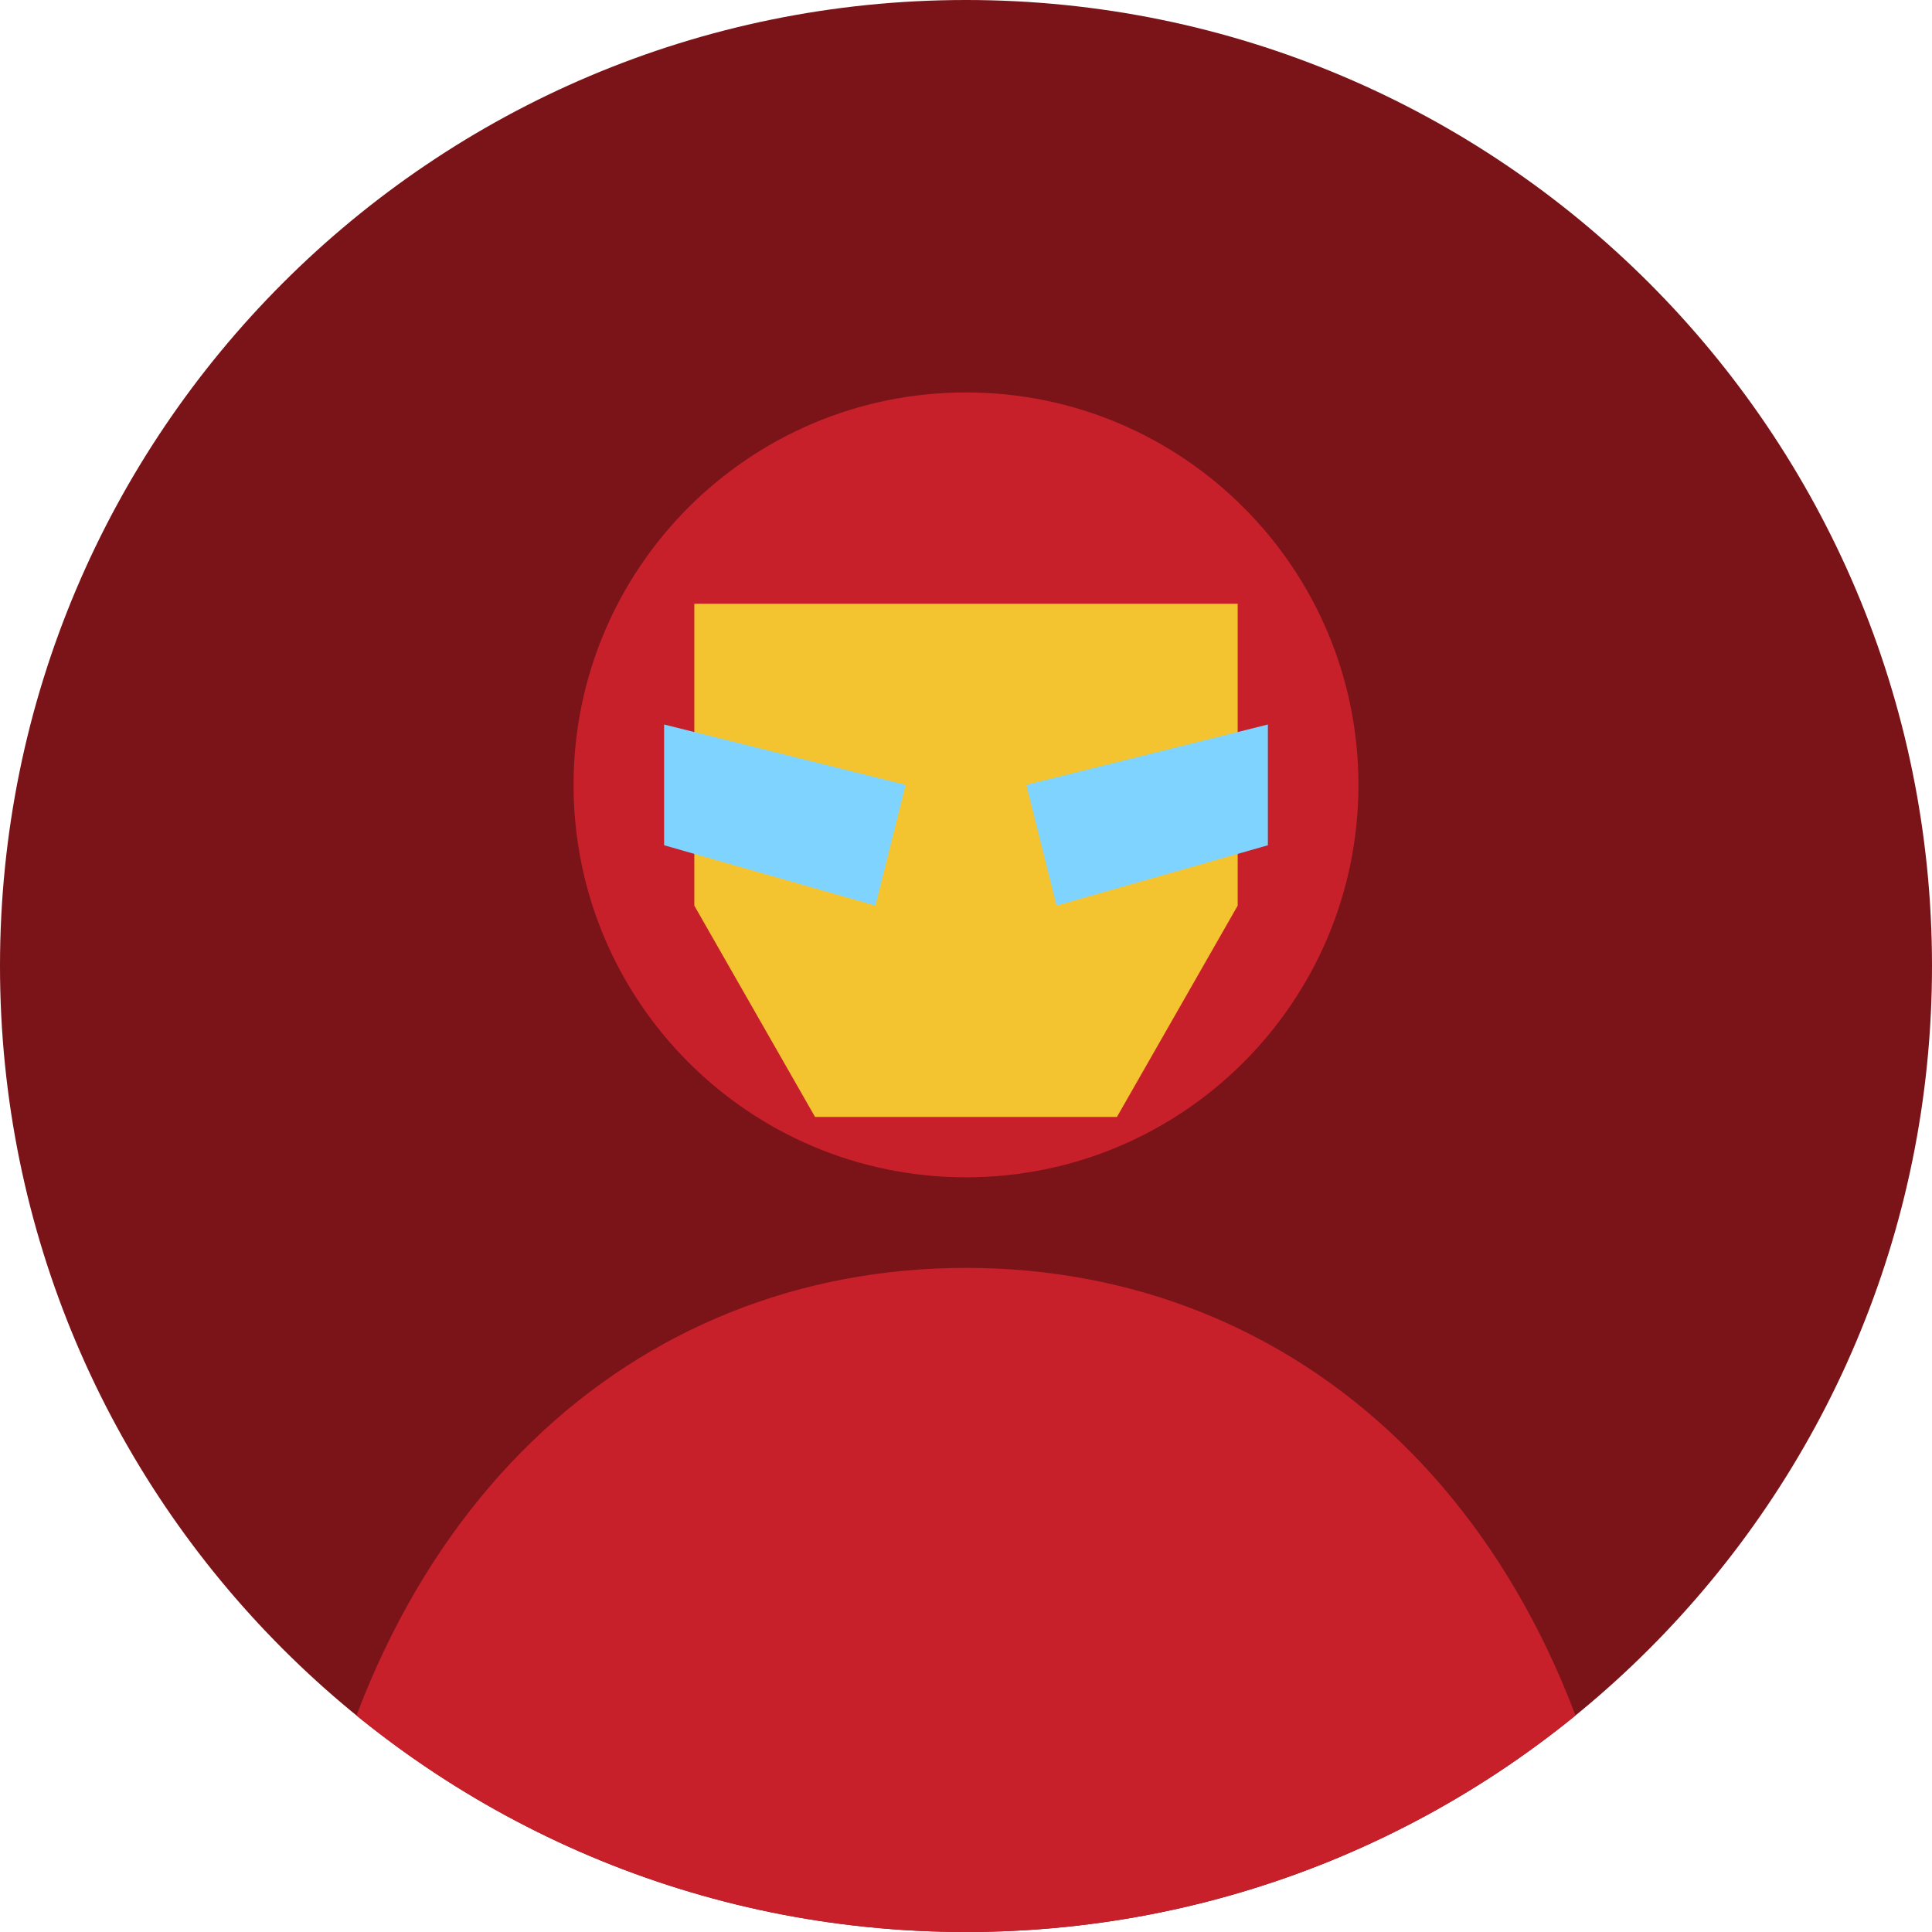
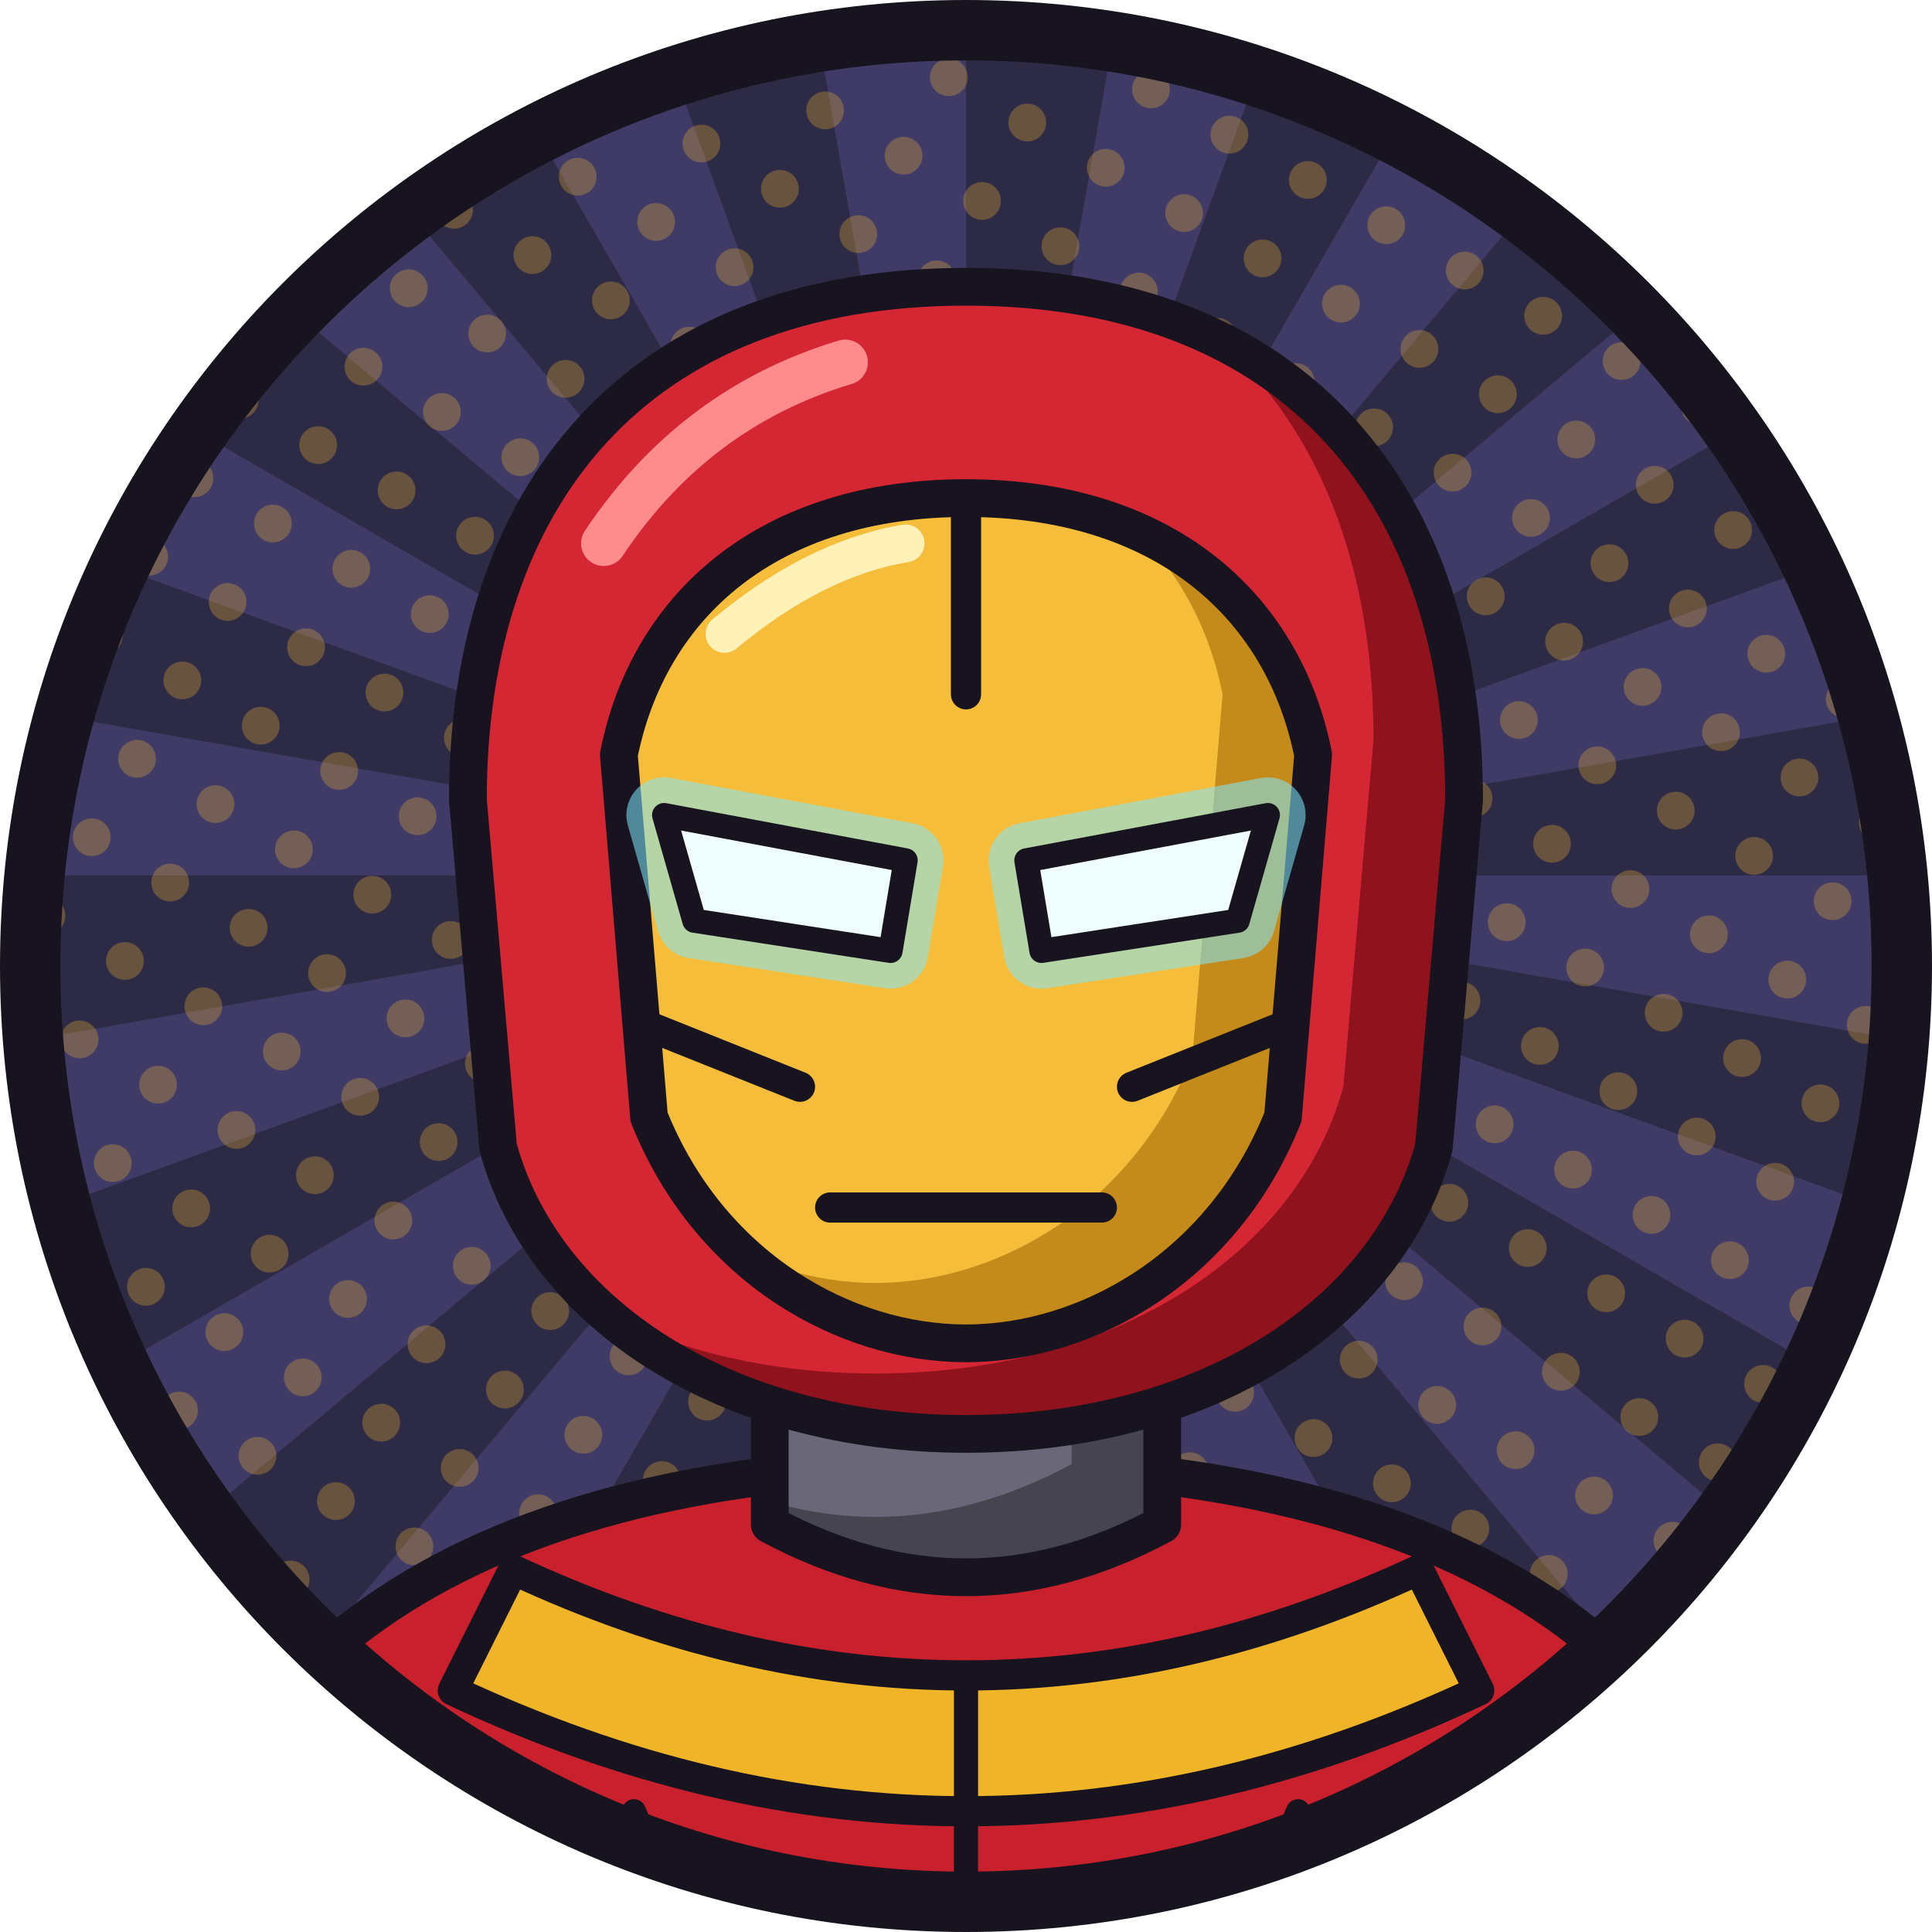
- <svg xmlns="http://www.w3.org/2000/svg" viewBox="0 0 64 64">
-   <circle cx="32" cy="32" r="32" fill="#7a1418" />
-   <g clip-path="url(#c)">
-     <circle cx="32" cy="26" r="13" fill="#c8202a" />
-     <path d="M10 64c2-14 11-22 22-22s20 8 22 22z" fill="#c8202a" />
-     <path d="M23 20h18v10l-4 7h-10l-4-7z" fill="#f4c430" />
-     <path d="M22 24l8 2-1 4-7-2z M42 24l-8 2 1 4 7-2z" fill="#7fd4ff" />
-   </g>
+ <svg xmlns="http://www.w3.org/2000/svg" viewBox="0 0 128 128">
  <defs>
-     <clipPath id="c">
-       <circle cx="32" cy="32" r="32" />
+     <clipPath id="iron-man-clip">
+       <circle cx="64" cy="64" r="62" />
+     </clipPath>
+     <pattern id="iron-man-dots" width="6" height="6" patternUnits="userSpaceOnUse" patternTransform="rotate(30)">
+       <circle cx="3" cy="3" r="1.25" fill="#f2b632" fill-opacity="0.3" />
+     </pattern>
+     <path id="iron-man-torso" d="M10 134C12 108 34 97 64 97C94 97 116 108 118 134Z" />
+     <clipPath id="iron-man-torso-c">
+       <use href="#iron-man-torso" />
+     </clipPath>
+     <path id="iron-man-neck" d="M51 74V101Q64 108 77 101V74Z" />
+     <clipPath id="iron-man-neck-c">
+       <use href="#iron-man-neck" />
+     </clipPath>
+     <path id="iron-man-helmet" d="M64 19C86 19 97 33 97 53L95 76C92 87 80 95 64 95C48 95 36 87 33 76L31 53C31 33 42 19 64 19Z" />
+     <clipPath id="iron-man-helmet-c">
+       <use href="#iron-man-helmet" />
+     </clipPath>
+     <path id="iron-man-plate" d="M64 33C77 33 85 40 87 50L85 74C81 84 72 89 64 89C56 89 47 84 43 74L41 50C43 40 51 33 64 33Z" />
+     <clipPath id="iron-man-plate-c">
+       <use href="#iron-man-plate" />
    </clipPath>
  </defs>
+   <g clip-path="url(#iron-man-clip)">
+     <rect width="128" height="128" fill="#2d2a45" />
+     <path d="M64 58L184 58L182.2 78.8ZM64 58L176.8 99L167.9 118ZM64 58L155.9 135.1L141.1 149.9ZM64 58L124 161.9L105 170.8ZM64 58L84.8 176.2L64 178ZM64 58L43.2 176.2L23 170.8ZM64 58L4 161.9L-13.1 149.9ZM64 58L-27.9 135.1L-39.9 118ZM64 58L-48.8 99L-54.2 78.8ZM64 58L-56 58L-54.2 37.2ZM64 58L-48.8 17L-39.9 -2ZM64 58L-27.9 -19.1L-13.1 -33.9ZM64 58L4 -45.9L23 -54.8ZM64 58L43.2 -60.2L64 -62ZM64 58L84.8 -60.2L105 -54.8ZM64 58L124 -45.9L141.1 -33.9ZM64 58L155.9 -19.1L167.9 -2ZM64 58L176.8 17L182.2 37.2Z" fill="#3f3a66" />
+     <rect width="128" height="128" fill="url(#iron-man-dots)" />
+     <use href="#iron-man-torso" fill="#8a1019" />
+     <g clip-path="url(#iron-man-torso-c)">
+       <use href="#iron-man-torso" fill="#c8202c" transform="translate(-6 -4)" />
+       <path d="M34 104Q64 118 94 104L98 112Q64 128 30 112Z" fill="#f0b429" stroke="#17131f" stroke-width="2" stroke-linejoin="round" stroke-linecap="round" />
+       <path d="M64 112V134M42 120L48 134M86 120L80 134" fill="none" stroke="#17131f" stroke-width="1.6" stroke-linejoin="round" stroke-linecap="round" />
+     </g>
+     <use href="#iron-man-torso" fill="none" stroke="#17131f" stroke-width="2.5" stroke-linejoin="round" />
+     <use href="#iron-man-neck" fill="#46444f" />
+     <g clip-path="url(#iron-man-neck-c)">
+       <use href="#iron-man-neck" fill="#6a6878" transform="translate(-6 -4)" />
+     </g>
+     <use href="#iron-man-neck" fill="none" stroke="#17131f" stroke-width="2.5" stroke-linejoin="round" />
+     <use href="#iron-man-helmet" fill="#8f121c" />
+     <g clip-path="url(#iron-man-helmet-c)">
+       <use href="#iron-man-helmet" fill="#d42633" transform="translate(-6 -4)" />
+       <path d="M40 36Q46 27 56 24" fill="none" stroke="#ff8c8c" stroke-width="3" stroke-linejoin="round" stroke-linecap="round" />
+     </g>
+     <use href="#iron-man-helmet" fill="none" stroke="#17131f" stroke-width="2.5" stroke-linejoin="round" />
+     <use href="#iron-man-plate" fill="#c48a1a" />
+     <g clip-path="url(#iron-man-plate-c)">
+       <use href="#iron-man-plate" fill="#f6bd3a" transform="translate(-6 -4)" />
+       <path d="M64 33V46M43 68L53 72M85 68L75 72M55 80H73" fill="none" stroke="#17131f" stroke-width="2" stroke-linejoin="round" stroke-linecap="round" />
+       <path d="M48 42Q54 37 60 36" fill="none" stroke="#fff1b8" stroke-width="2.5" stroke-linejoin="round" stroke-linecap="round" />
+     </g>
+     <use href="#iron-man-plate" fill="none" stroke="#17131f" stroke-width="2.5" stroke-linejoin="round" />
+     <g id="iron-man-slit">
+       <path d="M44 54L60 57L59 63L46 61Z" fill="none" stroke="#7fe9ff" stroke-width="5" stroke-linejoin="round" stroke-linecap="round" stroke-opacity=".55" />
+       <path d="M44 54L60 57L59 63L46 61Z" fill="#effdff" stroke="#17131f" stroke-width="1.6" stroke-linejoin="round" stroke-linecap="round" />
+     </g>
+     <use href="#iron-man-slit" transform="matrix(-1 0 0 1 128 0)" />
+   </g>
+   <circle cx="64" cy="64" r="62" fill="none" stroke="#17131f" stroke-width="4" />
</svg>
